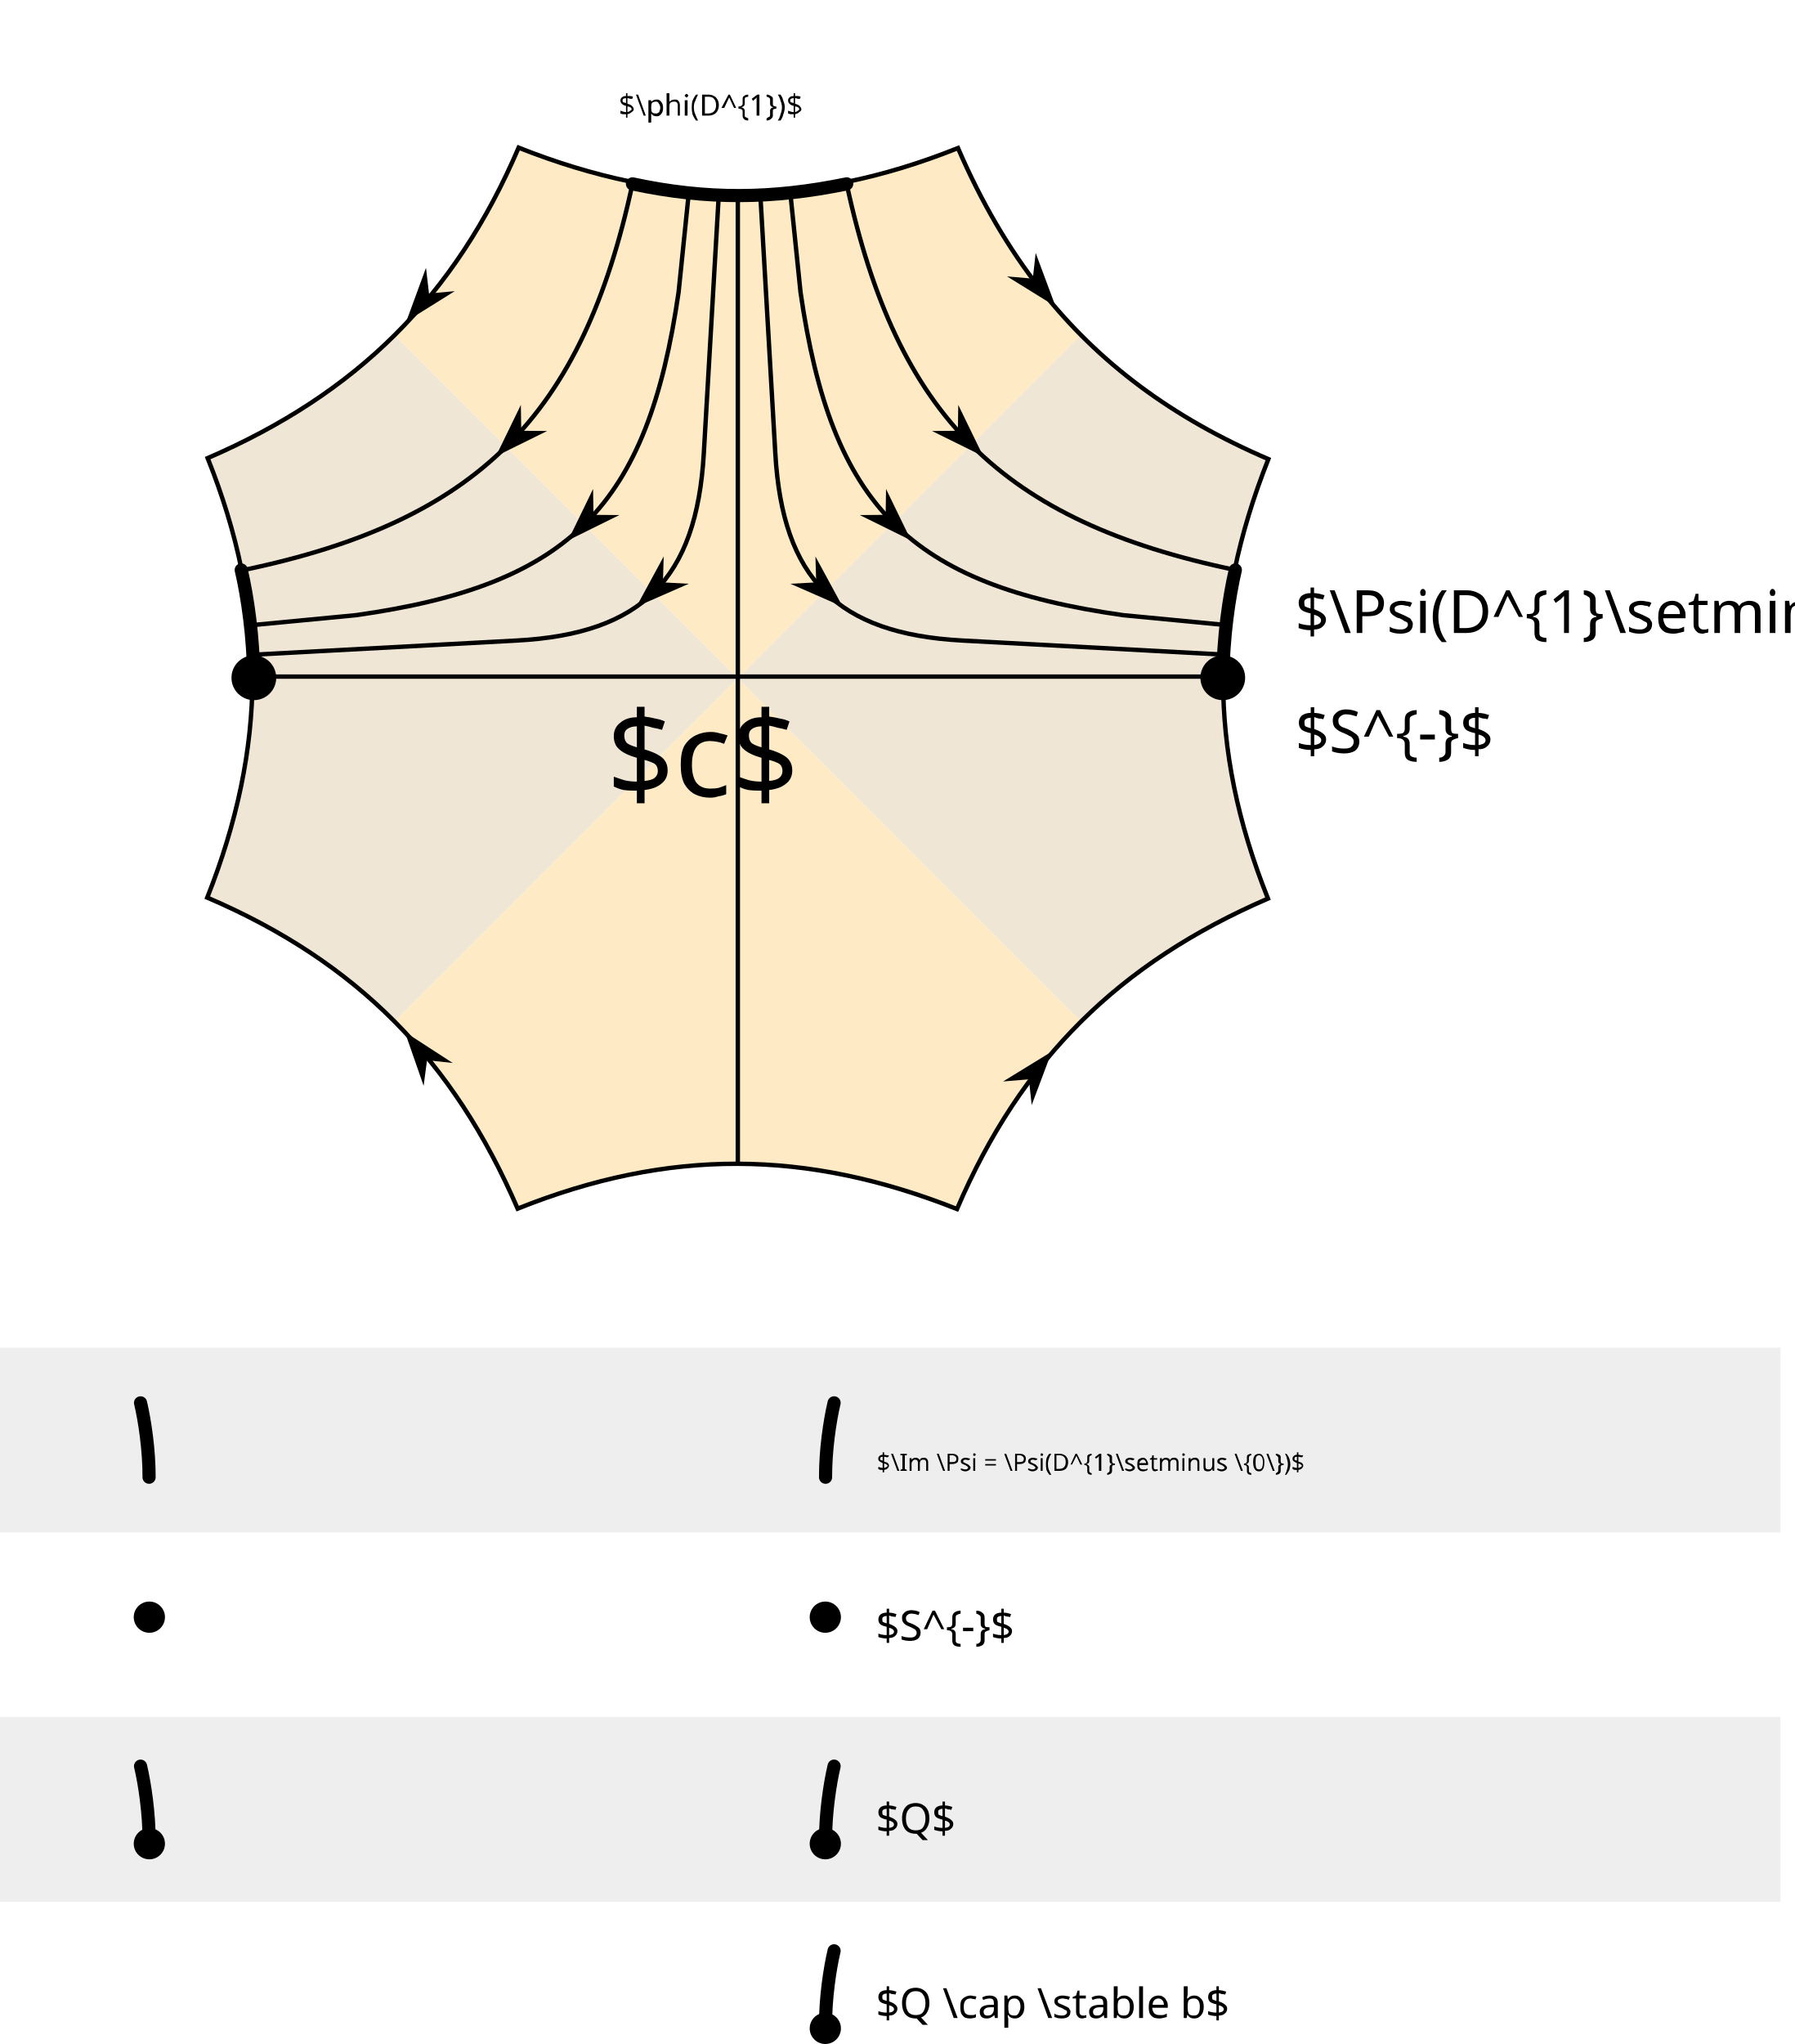
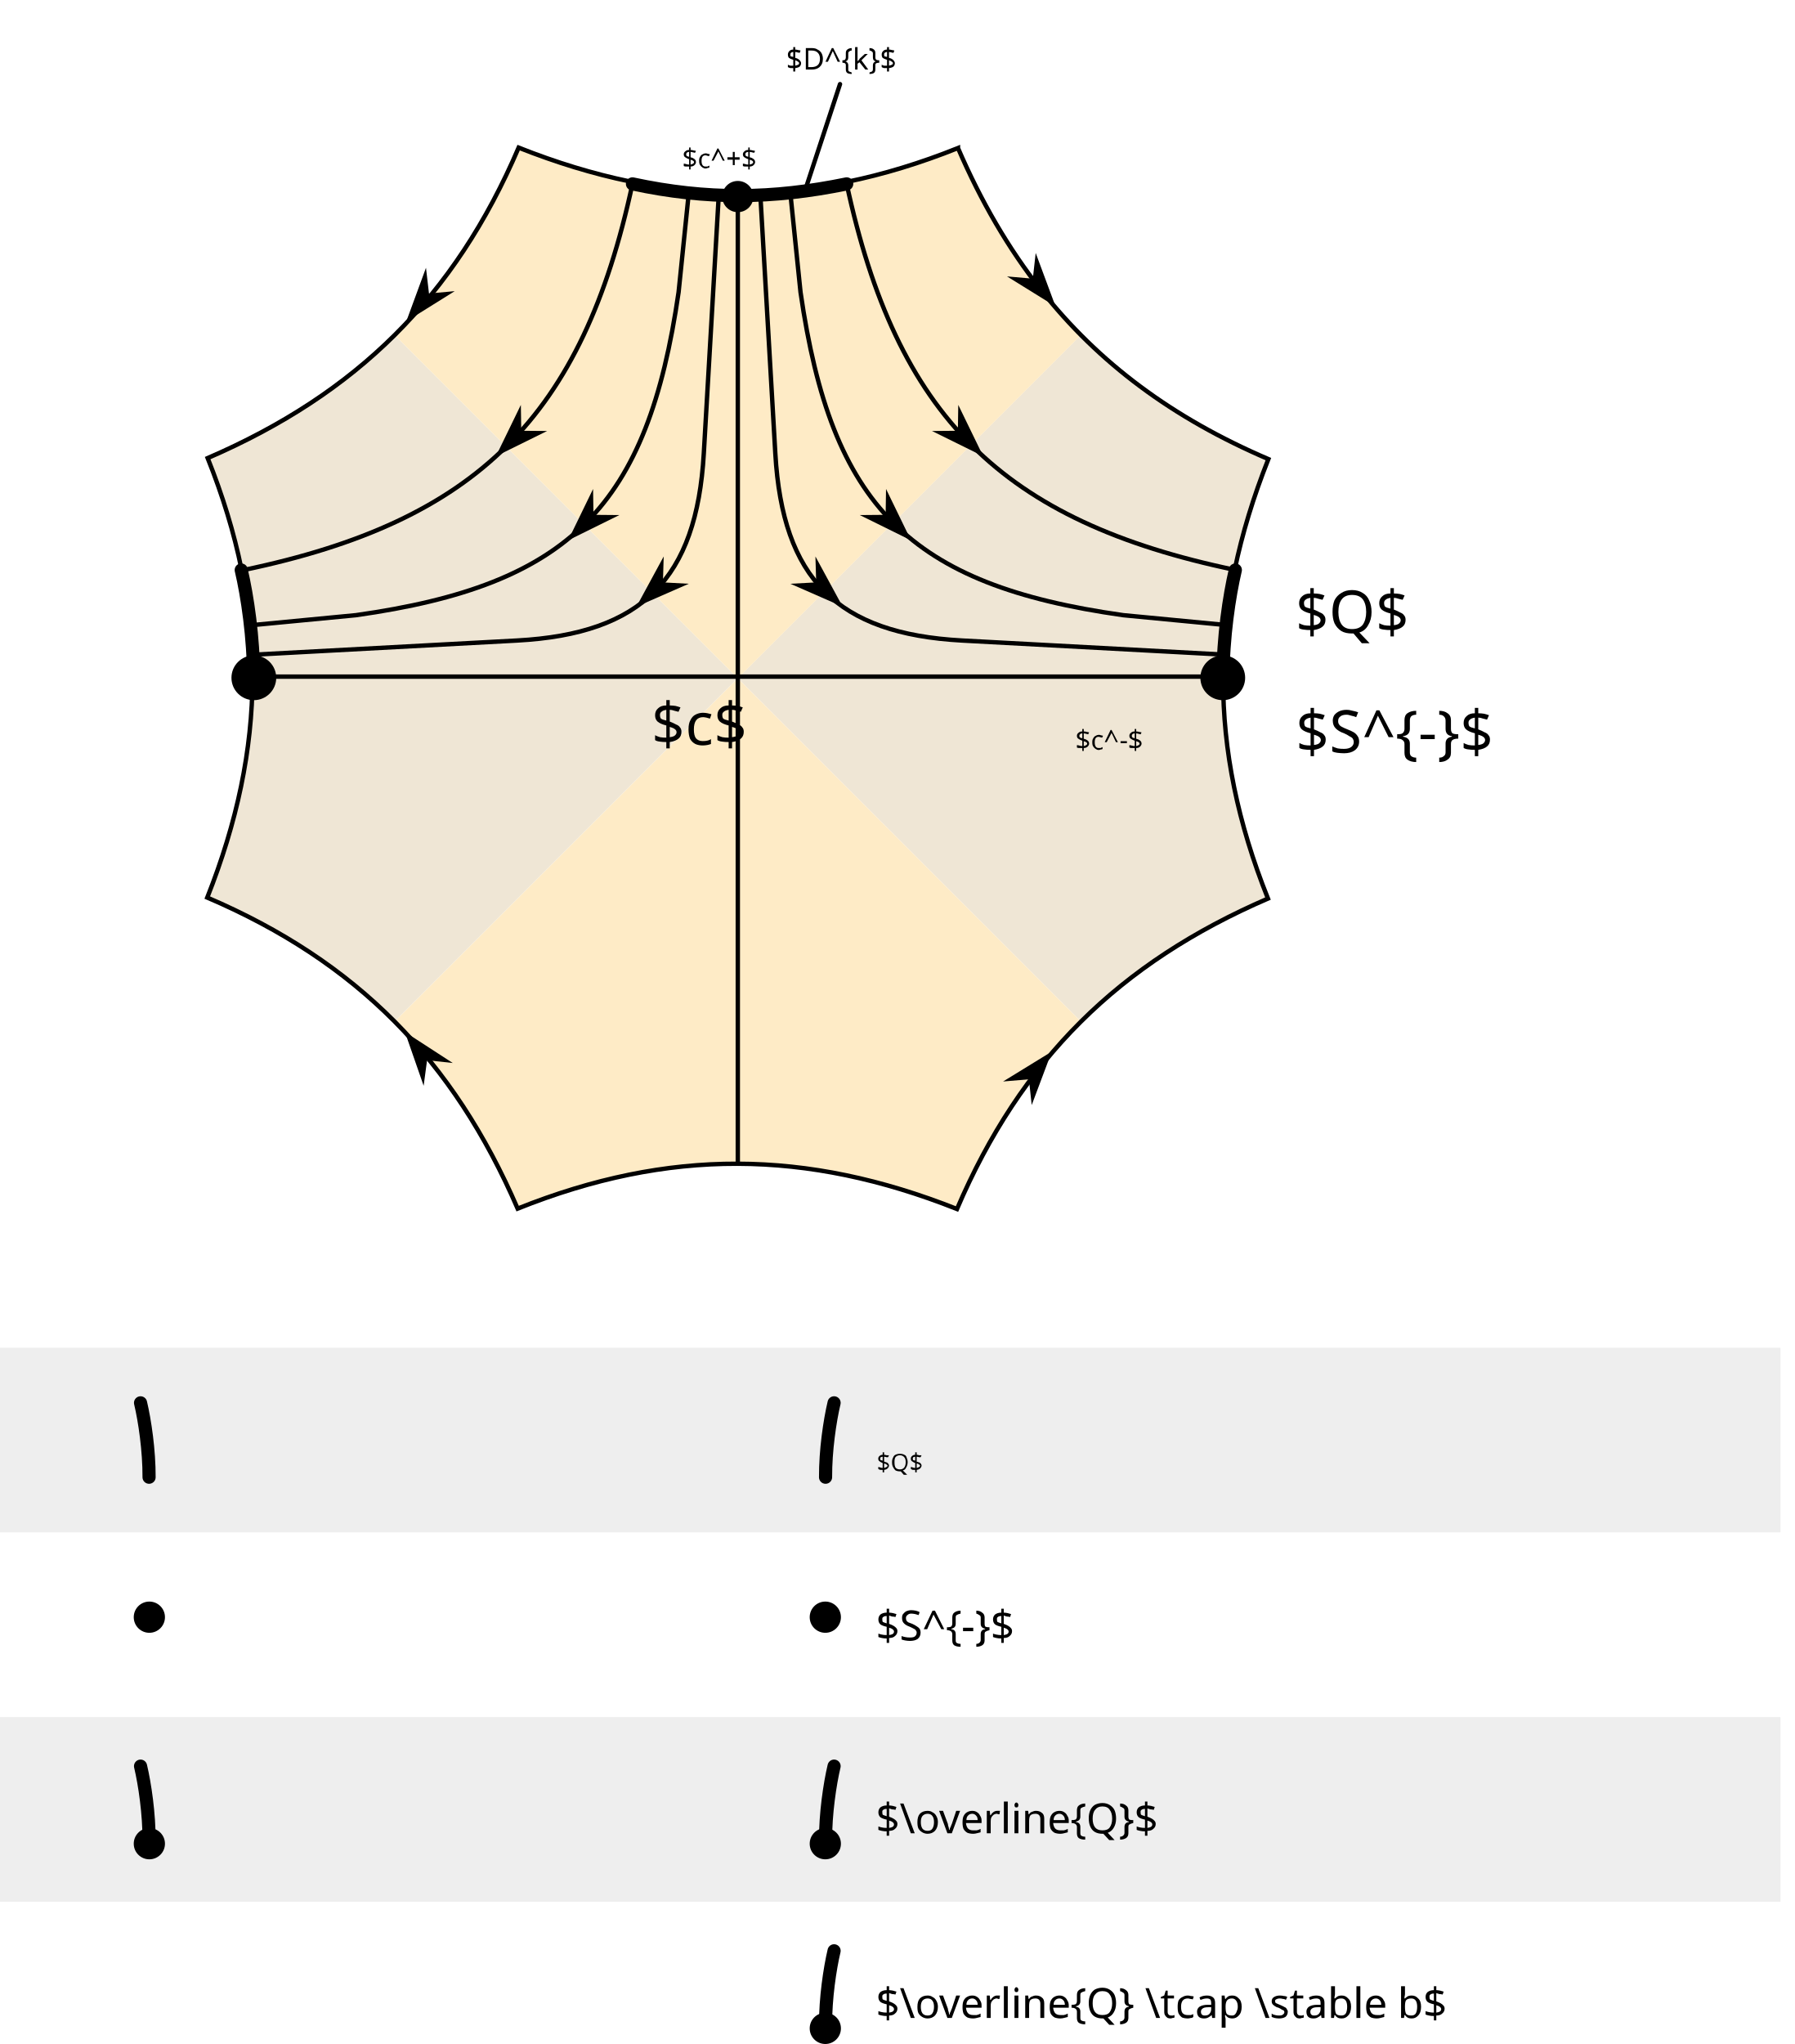
<svg xmlns="http://www.w3.org/2000/svg" width="57.473mm" height="65.456mm" viewBox="0 0 57.473 65.456" version="1.1" id="svg8">
  <defs id="defs2">
    <clipPath clipPathUnits="userSpaceOnUse" id="clipPath1078">
      <path d="m 169.695,243.875 c 2.162,5.001 5.409,8.301 10.435,10.455 -2.008,5.065 -2.045,9.694 -0.014,14.771 -5.001,2.162 -8.301,5.408 -10.455,10.435 -5.065,-2.008 -9.694,-2.045 -14.771,-0.014 -2.162,-5.001 -5.409,-8.301 -10.435,-10.455 2.008,-5.065 2.045,-9.694 0.014,-14.771 5.001,-2.162 8.301,-5.408 10.455,-10.435 5.065,2.008 9.694,2.045 14.771,0.014 z" style="color:#000000;overflow:visible;opacity:1;vector-effect:none;fill:#feebc6;fill-opacity:1;stroke:none;stroke-width:0.14;stroke-linecap:round;stroke-linejoin:miter;stroke-miterlimit:4;stroke-dasharray:none;stroke-dashoffset:0;stroke-opacity:1;marker-start:none;marker-end:none" id="path1080" />
    </clipPath>
  </defs>
  <g id="layer1" transform="translate(1.768946,-214.9442)">
-     <g id="g1420" style="fill:#000000;fill-opacity:0.068;stroke-width:0.964" transform="matrix(1.076505,0,0,1,0.1353333,0)">
-       <rect y="258.102" x="-1.769" height="5.914" width="52.978" id="rect1406" style="color:#000000;overflow:visible;opacity:1;vector-effect:none;fill:#000000;fill-opacity:0.068;stroke:none;stroke-width:0.406;stroke-linecap:round;stroke-linejoin:round;stroke-miterlimit:4;stroke-dasharray:none;stroke-dashoffset:0;stroke-opacity:1;marker-start:none;marker-end:none" />
-       <rect y="269.93" x="-1.769" height="5.914" width="52.978" id="rect1410" style="color:#000000;overflow:visible;opacity:1;vector-effect:none;fill:#000000;fill-opacity:0.068;stroke:none;stroke-width:0.406;stroke-linecap:round;stroke-linejoin:round;stroke-miterlimit:4;stroke-dasharray:none;stroke-dashoffset:0;stroke-opacity:1;marker-start:none;marker-end:none" />
+     <rect style="color:#000000;overflow:visible;opacity:1;vector-effect:none;fill:#000000;fill-opacity:0.068;stroke:none;stroke-width:0.421;stroke-linecap:round;stroke-linejoin:round;stroke-miterlimit:4;stroke-dasharray:none;stroke-dashoffset:0;stroke-opacity:1;marker-start:none;marker-end:none" id="rect1406" width="57.031" height="5.914" x="-1.769" y="258.102" />
+     <rect style="color:#000000;overflow:visible;opacity:1;vector-effect:none;fill:#000000;fill-opacity:0.068;stroke:none;stroke-width:0.421;stroke-linecap:round;stroke-linejoin:round;stroke-miterlimit:4;stroke-dasharray:none;stroke-dashoffset:0;stroke-opacity:1;marker-start:none;marker-end:none" id="rect1410" width="57.031" height="5.914" x="-1.769" y="269.93" />
+     <g transform="matrix(0.9527528,0,0,0.9527528,-132.7602,-12.66671)" clip-path="url(#clipPath1078)" id="g2374" style="display:inline;stroke-width:1.05">
+       <path style="color:#000000;overflow:visible;opacity:1;vector-effect:none;fill:#efe6d5;fill-opacity:1;stroke:none;stroke-width:0.147;stroke-linecap:round;stroke-linejoin:miter;stroke-miterlimit:4;stroke-dasharray:none;stroke-dashoffset:0;stroke-opacity:1;marker-start:none;marker-end:none" d="M 134.402,289.584 162.29,261.696 134.402,233.808 Z" id="path2364" />
+       <path id="path2366" d="m 190.178,233.808 -27.888,27.888 27.888,27.888 z" style="color:#000000;overflow:visible;opacity:1;vector-effect:none;fill:#efe6d5;fill-opacity:1;stroke:none;stroke-width:0.147;stroke-linecap:round;stroke-linejoin:miter;stroke-miterlimit:4;stroke-dasharray:none;stroke-dashoffset:0;stroke-opacity:1;marker-start:none;marker-end:none" />
+       <g id="g2372" style="fill:#feebc6;fill-opacity:1;stroke-width:1.05" transform="translate(42.5151,20.78436)">
+         <path style="color:#000000;overflow:visible;opacity:1;vector-effect:none;fill:#feebc6;fill-opacity:1;stroke:none;stroke-width:0.147;stroke-linecap:round;stroke-linejoin:miter;stroke-miterlimit:4;stroke-dasharray:none;stroke-dashoffset:0;stroke-opacity:1;marker-start:none;marker-end:none" d="M 147.665,268.802 119.777,240.914 91.889,268.802 Z" id="path2368" />
+         <path id="path2370" d="m 91.889,213.026 27.888,27.888 27.888,-27.888 z" style="color:#000000;overflow:visible;opacity:1;vector-effect:none;fill:#feebc6;fill-opacity:1;stroke:none;stroke-width:0.147;stroke-linecap:round;stroke-linejoin:miter;stroke-miterlimit:4;stroke-dasharray:none;stroke-dashoffset:0;stroke-opacity:1;marker-start:none;marker-end:none" />
+       </g>
    </g>
-     <g id="g1462" transform="matrix(1.433405,0,0,1.433405,2.04043,-114.0884)" style="stroke-width:0.698">
-       <g style="display:inline;stroke-width:1.05" id="g2374" clip-path="url(#clipPath1078)" transform="matrix(0.6646781,0,0,0.6646781,-94.04223,70.75576)">
-         <path id="path2364" d="M 134.402,289.584 162.29,261.696 134.402,233.808 Z" style="color:#000000;overflow:visible;opacity:1;vector-effect:none;fill:#efe6d5;fill-opacity:1;stroke:none;stroke-width:0.147;stroke-linecap:round;stroke-linejoin:miter;stroke-miterlimit:4;stroke-dasharray:none;stroke-dashoffset:0;stroke-opacity:1;marker-start:none;marker-end:none" />
-         <path style="color:#000000;overflow:visible;opacity:1;vector-effect:none;fill:#efe6d5;fill-opacity:1;stroke:none;stroke-width:0.147;stroke-linecap:round;stroke-linejoin:miter;stroke-miterlimit:4;stroke-dasharray:none;stroke-dashoffset:0;stroke-opacity:1;marker-start:none;marker-end:none" d="m 190.178,233.808 -27.888,27.888 27.888,27.888 z" id="path2366" />
-         <g transform="translate(42.5151,20.78436)" style="fill:#feebc6;fill-opacity:1;stroke-width:1.05" id="g2372">
-           <path id="path2368" d="M 147.665,268.802 119.777,240.914 91.889,268.802 Z" style="color:#000000;overflow:visible;opacity:1;vector-effect:none;fill:#feebc6;fill-opacity:1;stroke:none;stroke-width:0.147;stroke-linecap:round;stroke-linejoin:miter;stroke-miterlimit:4;stroke-dasharray:none;stroke-dashoffset:0;stroke-opacity:1;marker-start:none;marker-end:none" />
-           <path style="color:#000000;overflow:visible;opacity:1;vector-effect:none;fill:#feebc6;fill-opacity:1;stroke:none;stroke-width:0.147;stroke-linecap:round;stroke-linejoin:miter;stroke-miterlimit:4;stroke-dasharray:none;stroke-dashoffset:0;stroke-opacity:1;marker-start:none;marker-end:none" d="m 91.889,213.026 27.888,27.888 27.888,-27.888 z" id="path2370" />
-         </g>
-       </g>
-       <path style="color:#000000;display:inline;overflow:visible;opacity:1;vector-effect:none;fill:none;fill-opacity:1;stroke:#000000;stroke-width:0.098;stroke-linecap:round;stroke-linejoin:miter;stroke-miterlimit:4;stroke-dasharray:none;stroke-dashoffset:0;stroke-opacity:1;marker-start:none;marker-end:none" d="M 13.83,255.545 V 233.857" id="path2376" />
-       <path id="path2378" d="M 2.985,244.662 H 24.675" style="color:#000000;display:inline;overflow:visible;opacity:1;vector-effect:none;fill:none;fill-opacity:1;stroke:#000000;stroke-width:0.098;stroke-linecap:round;stroke-linejoin:miter;stroke-miterlimit:4;stroke-dasharray:none;stroke-dashoffset:0;stroke-opacity:1;marker-start:none;marker-end:none" />
-       <path style="color:#000000;display:inline;overflow:visible;opacity:1;vector-effect:none;fill:#000000;fill-opacity:1;stroke:none;stroke-width:0.098;stroke-linecap:round;stroke-linejoin:miter;stroke-miterlimit:4;stroke-dasharray:none;stroke-dashoffset:0;stroke-opacity:1;marker-start:none;marker-end:none" d="m 20.486,235.197 0.445,1.196 -1.085,-0.672 0.576,0.05 z" id="path2380" />
-       <path id="path2382" d="m 19.758,253.707 1.088,-0.668 -0.449,1.195 -0.062,-0.575 z" style="color:#000000;display:inline;overflow:visible;opacity:1;vector-effect:none;fill:#000000;fill-opacity:1;stroke:none;stroke-width:0.098;stroke-linecap:round;stroke-linejoin:miter;stroke-miterlimit:4;stroke-dasharray:none;stroke-dashoffset:0;stroke-opacity:1;marker-start:none;marker-end:none" />
-       <path style="color:#000000;display:inline;overflow:visible;opacity:1;vector-effect:none;fill:#000000;fill-opacity:1;stroke:none;stroke-width:0.098;stroke-linecap:round;stroke-linejoin:miter;stroke-miterlimit:4;stroke-dasharray:none;stroke-dashoffset:0;stroke-opacity:1;marker-start:none;marker-end:none" d="m 6.809,253.804 -0.419,-1.203 1.069,0.693 -0.574,-0.062 z" id="path2384" />
-       <path d="m 18.75,232.854 c 0.517,1.197 1.128,2.247 1.854,3.167 1.29,1.637 2.944,2.865 5.082,3.782 -1.335,3.366 -1.359,6.443 -0.009,9.818 -3.324,1.437 -5.518,3.595 -6.949,6.936 -3.367,-1.334 -6.443,-1.359 -9.818,-0.009 -1.437,-3.324 -3.595,-5.517 -6.936,-6.949 1.334,-3.366 1.359,-6.443 0.009,-9.818 3.324,-1.437 5.518,-3.595 6.949,-6.936 3.367,1.334 6.443,1.359 9.818,0.009 z" style="color:#000000;overflow:visible;opacity:1;vector-effect:none;fill:none;fill-opacity:1;stroke:#000000;stroke-width:0.098;stroke-linecap:round;stroke-linejoin:miter;stroke-miterlimit:4;stroke-dasharray:none;stroke-dashoffset:0;stroke-opacity:1;marker-start:none;marker-end:none" id="path2388" />
-       <path id="path2386" d="m 7.504,236.051 -1.082,0.676 0.44,-1.198 0.067,0.574 z" style="color:#000000;display:inline;overflow:visible;opacity:1;vector-effect:none;fill:#000000;fill-opacity:1;stroke:none;stroke-width:0.098;stroke-linecap:round;stroke-linejoin:miter;stroke-miterlimit:4;stroke-dasharray:none;stroke-dashoffset:0;stroke-opacity:1;marker-start:none;marker-end:none" />
-       <path style="color:#000000;overflow:visible;opacity:1;vector-effect:none;fill:none;fill-opacity:1;stroke:#000000;stroke-width:0.294;stroke-linecap:round;stroke-linejoin:miter;stroke-miterlimit:4;stroke-dasharray:none;stroke-dashoffset:0;stroke-opacity:1;marker-start:none;marker-end:none" d="m 11.476,233.654 c 1.661,0.356 3.125,0.341 4.787,0" id="path864" />
-       <text id="text2392" xml:space="preserve" style="font-size:2.646px;font-family:'Iosevka Term';-inkscape-font-specification:'Iosevka Term, Normal';fill:#000000;fill-opacity:1;stroke:none;stroke-width:0.185" y="247.337" x="10.902">
-         <tspan id="tspan2390" x="10.902" y="247.337" style="stroke-width:0.185">$c$</tspan>
-       </text>
-       <g transform="translate(-1.602663)" id="g983" style="stroke-width:0.698">
-         <path style="color:#000000;overflow:visible;opacity:1;vector-effect:none;fill:none;fill-opacity:1;stroke:#000000;stroke-width:0.098;stroke-linecap:round;stroke-linejoin:miter;stroke-miterlimit:4;stroke-dasharray:none;stroke-dashoffset:0;stroke-opacity:1;marker-start:none;marker-end:none" d="m 17.865,233.654 c 1.118,5.191 3.462,7.536 8.685,8.626" id="path1121" />
-         <path id="path931" d="m 26.364,243.512 -2.318,-0.222 c -4.792,-0.675 -6.519,-2.428 -7.212,-7.216 l -0.234,-2.277" style="color:#000000;overflow:visible;opacity:1;vector-effect:none;fill:none;fill-opacity:1;stroke:#000000;stroke-width:0.098;stroke-linecap:round;stroke-linejoin:miter;stroke-miterlimit:4;stroke-dasharray:none;stroke-dashoffset:0;stroke-opacity:1;marker-start:none;marker-end:none" />
-         <path style="color:#000000;overflow:visible;opacity:1;vector-effect:none;fill:none;fill-opacity:1;stroke:#000000;stroke-width:0.098;stroke-linecap:round;stroke-linejoin:miter;stroke-miterlimit:4;stroke-dasharray:none;stroke-dashoffset:0;stroke-opacity:1;marker-start:none;marker-end:none" d="m 15.939,233.952 0.332,5.729 c 0.162,2.794 1.377,4.024 4.173,4.175 l 5.855,0.315" id="path937" />
-         <path id="path956" d="m 20.359,238.592 0.558,1.148 -1.145,-0.565 0.578,-0.005 z" style="color:#000000;display:inline;overflow:visible;opacity:1;vector-effect:none;fill:#000000;fill-opacity:1;stroke:none;stroke-width:0.098;stroke-linecap:round;stroke-linejoin:miter;stroke-miterlimit:4;stroke-dasharray:none;stroke-dashoffset:0;stroke-opacity:1;marker-start:none;marker-end:none" />
-         <path style="color:#000000;display:inline;overflow:visible;opacity:1;vector-effect:none;fill:#000000;fill-opacity:1;stroke:none;stroke-width:0.098;stroke-linecap:round;stroke-linejoin:miter;stroke-miterlimit:4;stroke-dasharray:none;stroke-dashoffset:0;stroke-opacity:1;marker-start:none;marker-end:none" d="m 18.745,240.47 0.558,1.148 -1.145,-0.565 0.578,-0.005 z" id="path973" />
-         <path id="path975" d="m 17.167,241.978 0.609,1.122 -1.169,-0.512 0.577,-0.031 z" style="color:#000000;display:inline;overflow:visible;opacity:1;vector-effect:none;fill:#000000;fill-opacity:1;stroke:none;stroke-width:0.098;stroke-linecap:round;stroke-linejoin:miter;stroke-miterlimit:4;stroke-dasharray:none;stroke-dashoffset:0;stroke-opacity:1;marker-start:none;marker-end:none" />
-       </g>
-       <g transform="matrix(-1,0,0,1,29.34063,2.2856898e-7)" id="g997" style="stroke-width:0.698">
-         <path id="path985" d="m 17.865,233.654 c 1.118,5.191 3.462,7.536 8.685,8.626" style="color:#000000;overflow:visible;opacity:1;vector-effect:none;fill:none;fill-opacity:1;stroke:#000000;stroke-width:0.098;stroke-linecap:round;stroke-linejoin:miter;stroke-miterlimit:4;stroke-dasharray:none;stroke-dashoffset:0;stroke-opacity:1;marker-start:none;marker-end:none" />
-         <path style="color:#000000;overflow:visible;opacity:1;vector-effect:none;fill:none;fill-opacity:1;stroke:#000000;stroke-width:0.098;stroke-linecap:round;stroke-linejoin:miter;stroke-miterlimit:4;stroke-dasharray:none;stroke-dashoffset:0;stroke-opacity:1;marker-start:none;marker-end:none" d="m 26.364,243.512 -2.318,-0.222 c -4.792,-0.675 -6.519,-2.428 -7.212,-7.216 l -0.234,-2.277" id="path987" />
-         <path id="path989" d="m 15.939,233.952 0.332,5.729 c 0.162,2.794 1.377,4.024 4.173,4.175 l 5.855,0.315" style="color:#000000;overflow:visible;opacity:1;vector-effect:none;fill:none;fill-opacity:1;stroke:#000000;stroke-width:0.098;stroke-linecap:round;stroke-linejoin:miter;stroke-miterlimit:4;stroke-dasharray:none;stroke-dashoffset:0;stroke-opacity:1;marker-start:none;marker-end:none" />
-         <path style="color:#000000;display:inline;overflow:visible;opacity:1;vector-effect:none;fill:#000000;fill-opacity:1;stroke:none;stroke-width:0.098;stroke-linecap:round;stroke-linejoin:miter;stroke-miterlimit:4;stroke-dasharray:none;stroke-dashoffset:0;stroke-opacity:1;marker-start:none;marker-end:none" d="m 20.359,238.592 0.558,1.148 -1.145,-0.565 0.578,-0.005 z" id="path991" />
-         <path id="path993" d="m 18.745,240.47 0.558,1.148 -1.145,-0.565 0.578,-0.005 z" style="color:#000000;display:inline;overflow:visible;opacity:1;vector-effect:none;fill:#000000;fill-opacity:1;stroke:none;stroke-width:0.098;stroke-linecap:round;stroke-linejoin:miter;stroke-miterlimit:4;stroke-dasharray:none;stroke-dashoffset:0;stroke-opacity:1;marker-start:none;marker-end:none" />
-         <path style="color:#000000;display:inline;overflow:visible;opacity:1;vector-effect:none;fill:#000000;fill-opacity:1;stroke:none;stroke-width:0.098;stroke-linecap:round;stroke-linejoin:miter;stroke-miterlimit:4;stroke-dasharray:none;stroke-dashoffset:0;stroke-opacity:1;marker-start:none;marker-end:none" d="m 17.167,241.978 0.609,1.122 -1.169,-0.512 0.577,-0.031 z" id="path995" />
-       </g>
-       <path id="path999" d="m 24.675,244.662 c -0.004,-0.854 0.136,-1.803 0.273,-2.382" style="color:#000000;overflow:visible;opacity:1;vector-effect:none;fill:none;fill-opacity:1;stroke:#000000;stroke-width:0.294;stroke-linecap:round;stroke-linejoin:round;stroke-miterlimit:4;stroke-dasharray:none;stroke-dashoffset:0;stroke-opacity:1;marker-start:none;marker-end:none" />
-       <path style="color:#000000;overflow:visible;opacity:1;vector-effect:none;fill:none;fill-opacity:1;stroke:#000000;stroke-width:0.294;stroke-linecap:round;stroke-linejoin:round;stroke-miterlimit:4;stroke-dasharray:none;stroke-dashoffset:0;stroke-opacity:1;marker-start:none;marker-end:none" d="m 3.006,244.662 c 0.004,-0.854 -0.136,-1.803 -0.273,-2.382" id="path1089" />
-       <circle r="0.5" cy="244.688" cx="24.667" style="fill:#000000;stroke:none;stroke-width:0.698" id="path1176" />
-       <circle id="circle1178" style="fill:#000000;stroke:none;stroke-width:0.698" cx="3.015" cy="244.688" r="0.5" />
-       <text y="243.687" x="26.287" style="font-size:1.323px;font-family:'Iosevka Term';-inkscape-font-specification:'Iosevka Term, Normal';fill:#000000;fill-opacity:1;stroke:none;stroke-width:0.185" xml:space="preserve" id="text1224">
-         <tspan style="stroke-width:0.185" y="243.687" x="26.287" id="tspan1222">$\Psi(D^{1}\setminus \{0\})$</tspan>
-       </text>
-       <text y="246.365" x="26.29" style="font-size:1.323px;font-family:'Iosevka Term';-inkscape-font-specification:'Iosevka Term, Normal';fill:#000000;fill-opacity:1;stroke:none;stroke-width:0.185" xml:space="preserve" id="text1242">
-         <tspan style="stroke-width:0.185" y="246.365" x="26.29" id="tspan1240">$S^{-}$</tspan>
-       </text>
-       <text id="text895" xml:space="preserve" style="font-size:0.661px;font-family:'Iosevka Term';-inkscape-font-specification:'Iosevka Term, Normal';text-align:center;text-anchor:middle;fill:#000000;fill-opacity:1;stroke:none;stroke-width:0.185" x="13.824" y="232.128">
-         <tspan id="tspan893" x="13.824" y="232.128" style="text-align:center;text-anchor:middle;stroke-width:0.185">$\phi(D^{1})$</tspan>
-       </text>
+     <path id="path2376" d="M 21.864,252.212 V 221.123" style="color:#000000;display:inline;overflow:visible;opacity:1;vector-effect:none;fill:none;fill-opacity:1;stroke:#000000;stroke-width:0.14;stroke-linecap:round;stroke-linejoin:miter;stroke-miterlimit:4;stroke-dasharray:none;stroke-dashoffset:0;stroke-opacity:1;marker-start:none;marker-end:none" />
+     <path style="color:#000000;display:inline;overflow:visible;opacity:1;vector-effect:none;fill:none;fill-opacity:1;stroke:#000000;stroke-width:0.14;stroke-linecap:round;stroke-linejoin:miter;stroke-miterlimit:4;stroke-dasharray:none;stroke-dashoffset:0;stroke-opacity:1;marker-start:none;marker-end:none" d="M 6.32,236.612 H 37.41" id="path2378" />
+     <path id="path2380" d="m 31.406,223.045 0.637,1.715 -1.555,-0.964 0.826,0.072 z" style="color:#000000;display:inline;overflow:visible;opacity:1;vector-effect:none;fill:#000000;fill-opacity:1;stroke:none;stroke-width:0.14;stroke-linecap:round;stroke-linejoin:miter;stroke-miterlimit:4;stroke-dasharray:none;stroke-dashoffset:0;stroke-opacity:1;marker-start:none;marker-end:none" />
+     <path style="color:#000000;display:inline;overflow:visible;opacity:1;vector-effect:none;fill:#000000;fill-opacity:1;stroke:none;stroke-width:0.14;stroke-linecap:round;stroke-linejoin:miter;stroke-miterlimit:4;stroke-dasharray:none;stroke-dashoffset:0;stroke-opacity:1;marker-start:none;marker-end:none" d="m 30.362,249.577 1.56,-0.958 -0.644,1.713 -0.089,-0.824 z" id="path2382" />
+     <path id="path2384" d="m 11.801,249.715 -0.6,-1.724 1.532,0.994 -0.822,-0.089 z" style="color:#000000;display:inline;overflow:visible;opacity:1;vector-effect:none;fill:#000000;fill-opacity:1;stroke:none;stroke-width:0.14;stroke-linecap:round;stroke-linejoin:miter;stroke-miterlimit:4;stroke-dasharray:none;stroke-dashoffset:0;stroke-opacity:1;marker-start:none;marker-end:none" />
+     <path id="path2388" style="color:#000000;overflow:visible;opacity:1;vector-effect:none;fill:none;fill-opacity:1;stroke:#000000;stroke-width:0.14;stroke-linecap:round;stroke-linejoin:miter;stroke-miterlimit:4;stroke-dasharray:none;stroke-dashoffset:0;stroke-opacity:1;marker-start:none;marker-end:none" d="m 28.917,219.686 c 0.741,1.715 1.617,3.22 2.657,4.54 1.849,2.347 4.22,4.107 7.285,5.42 -1.913,4.826 -1.949,9.236 -0.013,14.073 -4.765,2.06 -7.909,5.153 -9.961,9.942 -4.826,-1.913 -9.236,-1.949 -14.073,-0.013 -2.06,-4.765 -5.153,-7.909 -9.942,-9.961 1.913,-4.826 1.949,-9.236 0.013,-14.073 4.765,-2.06 7.909,-5.153 9.961,-9.942 4.826,1.913 9.236,1.949 14.073,0.013 z" />
+     <path style="color:#000000;display:inline;overflow:visible;opacity:1;vector-effect:none;fill:#000000;fill-opacity:1;stroke:none;stroke-width:0.14;stroke-linecap:round;stroke-linejoin:miter;stroke-miterlimit:4;stroke-dasharray:none;stroke-dashoffset:0;stroke-opacity:1;marker-start:none;marker-end:none" d="m 12.796,224.268 -1.551,0.969 0.631,-1.717 0.096,0.823 z" id="path2386" />
+     <path id="path864" d="m 18.49,220.833 c 2.381,0.51 4.479,0.489 6.862,0" style="color:#000000;overflow:visible;opacity:1;vector-effect:none;fill:none;fill-opacity:1;stroke:#000000;stroke-width:0.421;stroke-linecap:round;stroke-linejoin:miter;stroke-miterlimit:4;stroke-dasharray:none;stroke-dashoffset:0;stroke-opacity:1;marker-start:none;marker-end:none" />
+     <text x="19.089" y="238.801" style="font-size:1.896px;font-family:'Iosevka Term';-inkscape-font-specification:'Iosevka Term, Normal';fill:#000000;fill-opacity:1;stroke:none;stroke-width:0.265" xml:space="preserve" id="text2392">
+       <tspan style="stroke-width:0.265" y="238.801" x="19.089" id="tspan2390">$c$</tspan>
+     </text>
+     <g style="stroke-width:0.698" id="g983" transform="matrix(1.433405,0,0,1.433405,-0.2568338,-114.0884)">
+       <path id="path1121" d="m 17.865,233.654 c 1.118,5.191 3.462,7.536 8.685,8.626" style="color:#000000;overflow:visible;opacity:1;vector-effect:none;fill:none;fill-opacity:1;stroke:#000000;stroke-width:0.098;stroke-linecap:round;stroke-linejoin:miter;stroke-miterlimit:4;stroke-dasharray:none;stroke-dashoffset:0;stroke-opacity:1;marker-start:none;marker-end:none" />
+       <path style="color:#000000;overflow:visible;opacity:1;vector-effect:none;fill:none;fill-opacity:1;stroke:#000000;stroke-width:0.098;stroke-linecap:round;stroke-linejoin:miter;stroke-miterlimit:4;stroke-dasharray:none;stroke-dashoffset:0;stroke-opacity:1;marker-start:none;marker-end:none" d="m 26.364,243.512 -2.318,-0.222 c -4.792,-0.675 -6.519,-2.428 -7.212,-7.216 l -0.234,-2.277" id="path931" />
+       <path id="path937" d="m 15.939,233.952 0.332,5.729 c 0.162,2.794 1.377,4.024 4.173,4.175 l 5.855,0.315" style="color:#000000;overflow:visible;opacity:1;vector-effect:none;fill:none;fill-opacity:1;stroke:#000000;stroke-width:0.098;stroke-linecap:round;stroke-linejoin:miter;stroke-miterlimit:4;stroke-dasharray:none;stroke-dashoffset:0;stroke-opacity:1;marker-start:none;marker-end:none" />
+       <path style="color:#000000;display:inline;overflow:visible;opacity:1;vector-effect:none;fill:#000000;fill-opacity:1;stroke:none;stroke-width:0.098;stroke-linecap:round;stroke-linejoin:miter;stroke-miterlimit:4;stroke-dasharray:none;stroke-dashoffset:0;stroke-opacity:1;marker-start:none;marker-end:none" d="m 20.359,238.592 0.558,1.148 -1.145,-0.565 0.578,-0.005 z" id="path956" />
+       <path id="path973" d="m 18.745,240.47 0.558,1.148 -1.145,-0.565 0.578,-0.005 z" style="color:#000000;display:inline;overflow:visible;opacity:1;vector-effect:none;fill:#000000;fill-opacity:1;stroke:none;stroke-width:0.098;stroke-linecap:round;stroke-linejoin:miter;stroke-miterlimit:4;stroke-dasharray:none;stroke-dashoffset:0;stroke-opacity:1;marker-start:none;marker-end:none" />
+       <path style="color:#000000;display:inline;overflow:visible;opacity:1;vector-effect:none;fill:#000000;fill-opacity:1;stroke:none;stroke-width:0.098;stroke-linecap:round;stroke-linejoin:miter;stroke-miterlimit:4;stroke-dasharray:none;stroke-dashoffset:0;stroke-opacity:1;marker-start:none;marker-end:none" d="m 17.167,241.978 0.609,1.122 -1.169,-0.512 0.577,-0.031 z" id="path975" />
    </g>
-     <g id="g1384" transform="translate(0,0.3591051)">
-       <path style="color:#000000;overflow:visible;opacity:1;vector-effect:none;fill:none;fill-opacity:1;stroke:#000000;stroke-width:0.421;stroke-linecap:round;stroke-linejoin:round;stroke-miterlimit:4;stroke-dasharray:none;stroke-dashoffset:0;stroke-opacity:1;marker-start:none;marker-end:none" d="m 24.675,261.891 c -0.004,-0.854 0.136,-1.803 0.273,-2.382" id="path1282" />
-       <path id="path1284" d="m 3.006,261.891 c 0.004,-0.854 -0.136,-1.803 -0.273,-2.382" style="color:#000000;overflow:visible;opacity:1;vector-effect:none;fill:none;fill-opacity:1;stroke:#000000;stroke-width:0.421;stroke-linecap:round;stroke-linejoin:round;stroke-miterlimit:4;stroke-dasharray:none;stroke-dashoffset:0;stroke-opacity:1;marker-start:none;marker-end:none" />
-       <text id="text1292" xml:space="preserve" style="font-size:0.77px;font-family:'Iosevka Term';-inkscape-font-specification:'Iosevka Term, Normal';fill:#000000;fill-opacity:1;stroke:none;stroke-width:0.265" x="26.317" y="261.685">
-         <tspan id="tspan1290" x="26.317" y="261.685" style="stroke-width:0.265">$\Im \Psi = \Psi(D^{1}\setminus \{0\})$</tspan>
-       </text>
+     <g style="stroke-width:0.698" id="g997" transform="matrix(-1.433405,0,0,1.433405,44.09744,-114.0884)">
+       <path style="color:#000000;overflow:visible;opacity:1;vector-effect:none;fill:none;fill-opacity:1;stroke:#000000;stroke-width:0.098;stroke-linecap:round;stroke-linejoin:miter;stroke-miterlimit:4;stroke-dasharray:none;stroke-dashoffset:0;stroke-opacity:1;marker-start:none;marker-end:none" d="m 17.865,233.654 c 1.118,5.191 3.462,7.536 8.685,8.626" id="path985" />
+       <path id="path987" d="m 26.364,243.512 -2.318,-0.222 c -4.792,-0.675 -6.519,-2.428 -7.212,-7.216 l -0.234,-2.277" style="color:#000000;overflow:visible;opacity:1;vector-effect:none;fill:none;fill-opacity:1;stroke:#000000;stroke-width:0.098;stroke-linecap:round;stroke-linejoin:miter;stroke-miterlimit:4;stroke-dasharray:none;stroke-dashoffset:0;stroke-opacity:1;marker-start:none;marker-end:none" />
+       <path style="color:#000000;overflow:visible;opacity:1;vector-effect:none;fill:none;fill-opacity:1;stroke:#000000;stroke-width:0.098;stroke-linecap:round;stroke-linejoin:miter;stroke-miterlimit:4;stroke-dasharray:none;stroke-dashoffset:0;stroke-opacity:1;marker-start:none;marker-end:none" d="m 15.939,233.952 0.332,5.729 c 0.162,2.794 1.377,4.024 4.173,4.175 l 5.855,0.315" id="path989" />
+       <path id="path991" d="m 20.359,238.592 0.558,1.148 -1.145,-0.565 0.578,-0.005 z" style="color:#000000;display:inline;overflow:visible;opacity:1;vector-effect:none;fill:#000000;fill-opacity:1;stroke:none;stroke-width:0.098;stroke-linecap:round;stroke-linejoin:miter;stroke-miterlimit:4;stroke-dasharray:none;stroke-dashoffset:0;stroke-opacity:1;marker-start:none;marker-end:none" />
+       <path style="color:#000000;display:inline;overflow:visible;opacity:1;vector-effect:none;fill:#000000;fill-opacity:1;stroke:none;stroke-width:0.098;stroke-linecap:round;stroke-linejoin:miter;stroke-miterlimit:4;stroke-dasharray:none;stroke-dashoffset:0;stroke-opacity:1;marker-start:none;marker-end:none" d="m 18.745,240.47 0.558,1.148 -1.145,-0.565 0.578,-0.005 z" id="path993" />
+       <path id="path995" d="m 17.167,241.978 0.609,1.122 -1.169,-0.512 0.577,-0.031 z" style="color:#000000;display:inline;overflow:visible;opacity:1;vector-effect:none;fill:#000000;fill-opacity:1;stroke:none;stroke-width:0.098;stroke-linecap:round;stroke-linejoin:miter;stroke-miterlimit:4;stroke-dasharray:none;stroke-dashoffset:0;stroke-opacity:1;marker-start:none;marker-end:none" />
    </g>
-     <g id="g1390" transform="translate(0,1.023474)">
-       <circle id="circle1286" style="fill:#000000;stroke:none;stroke-width:1" cx="24.667" cy="265.708" r="0.5" />
-       <circle r="0.5" cy="265.708" cx="3.015" style="fill:#000000;stroke:none;stroke-width:1" id="circle1288" />
-       <text id="text1296" xml:space="preserve" style="font-size:1.323px;font-family:'Iosevka Term';-inkscape-font-specification:'Iosevka Term, Normal';fill:#000000;fill-opacity:1;stroke:none;stroke-width:0.265" x="26.29" y="266.454">
-         <tspan id="tspan1294" x="26.29" y="266.454" style="stroke-width:0.265">$S^{-}$</tspan>
-       </text>
-     </g>
-     <g id="g1398" transform="translate(0,1.882253)">
-       <path id="path1336" d="m 24.675,272.002 c -0.004,-0.854 0.136,-1.803 0.273,-2.382" style="color:#000000;overflow:visible;opacity:1;vector-effect:none;fill:none;fill-opacity:1;stroke:#000000;stroke-width:0.421;stroke-linecap:round;stroke-linejoin:round;stroke-miterlimit:4;stroke-dasharray:none;stroke-dashoffset:0;stroke-opacity:1;marker-start:none;marker-end:none" />
-       <path style="color:#000000;overflow:visible;opacity:1;vector-effect:none;fill:none;fill-opacity:1;stroke:#000000;stroke-width:0.421;stroke-linecap:round;stroke-linejoin:round;stroke-miterlimit:4;stroke-dasharray:none;stroke-dashoffset:0;stroke-opacity:1;marker-start:none;marker-end:none" d="m 3.006,272.002 c 0.004,-0.854 -0.136,-1.803 -0.273,-2.382" id="path1338" />
-       <circle r="0.5" cy="272.104" cx="24.667" style="fill:#000000;stroke:none;stroke-width:1" id="circle1340" />
-       <circle id="circle1342" style="fill:#000000;stroke:none;stroke-width:1" cx="3.015" cy="272.104" r="0.5" />
-       <text y="271.769" x="26.29" style="font-size:1.323px;font-family:'Iosevka Term';-inkscape-font-specification:'Iosevka Term, Normal';fill:#000000;fill-opacity:1;stroke:none;stroke-width:0.265" xml:space="preserve" id="text1346">
-         <tspan style="stroke-width:0.265" y="271.769" x="26.29" id="tspan1344">$Q$</tspan>
-       </text>
-     </g>
-     <g id="g1404" transform="translate(0,2.481189)">
-       <path style="color:#000000;overflow:visible;opacity:1;vector-effect:none;fill:none;fill-opacity:1;stroke:#000000;stroke-width:0.421;stroke-linecap:round;stroke-linejoin:round;stroke-miterlimit:4;stroke-dasharray:none;stroke-dashoffset:0;stroke-opacity:1;marker-start:none;marker-end:none" d="m 24.675,277.317 c -0.004,-0.854 0.136,-1.803 0.273,-2.382" id="path1348" />
-       <circle id="circle1352" style="fill:#000000;stroke:none;stroke-width:1" cx="24.667" cy="277.419" r="0.5" />
-       <text id="text1358" xml:space="preserve" style="font-size:1.323px;font-family:'Iosevka Term';-inkscape-font-specification:'Iosevka Term, Normal';fill:#000000;fill-opacity:1;stroke:none;stroke-width:0.265" x="26.29" y="277.084">
-         <tspan id="tspan1356" x="26.29" y="277.084" style="stroke-width:0.265">$Q \cap \stable b$</tspan>
-       </text>
-     </g>
+     <path style="color:#000000;overflow:visible;opacity:1;vector-effect:none;fill:none;fill-opacity:1;stroke:#000000;stroke-width:0.421;stroke-linecap:round;stroke-linejoin:round;stroke-miterlimit:4;stroke-dasharray:none;stroke-dashoffset:0;stroke-opacity:1;marker-start:none;marker-end:none" d="m 37.41,236.612 c -0.006,-1.225 0.195,-2.584 0.391,-3.414" id="path999" />
+     <path id="path1089" d="m 6.349,236.612 c 0.006,-1.225 -0.195,-2.584 -0.391,-3.414" style="color:#000000;overflow:visible;opacity:1;vector-effect:none;fill:none;fill-opacity:1;stroke:#000000;stroke-width:0.421;stroke-linecap:round;stroke-linejoin:round;stroke-miterlimit:4;stroke-dasharray:none;stroke-dashoffset:0;stroke-opacity:1;marker-start:none;marker-end:none" />
+     <circle id="path1176" style="fill:#000000;stroke:none;stroke-width:1" cx="37.398" cy="236.649" r="0.717" />
+     <circle r="0.717" cy="236.649" cx="6.362" style="fill:#000000;stroke:none;stroke-width:1" id="circle1178" />
+     <text id="text1224" xml:space="preserve" style="font-size:1.896px;font-family:'Iosevka Term';-inkscape-font-specification:'Iosevka Term, Normal';fill:#000000;fill-opacity:1;stroke:none;stroke-width:0.265" x="39.72" y="235.214">
+       <tspan id="tspan1222" x="39.72" y="235.214" style="stroke-width:0.265">$Q$</tspan>
+     </text>
+     <text id="text1242" xml:space="preserve" style="font-size:1.896px;font-family:'Iosevka Term';-inkscape-font-specification:'Iosevka Term, Normal';fill:#000000;fill-opacity:1;stroke:none;stroke-width:0.265" x="39.725" y="239.052">
+       <tspan id="tspan1240" x="39.725" y="239.052" style="stroke-width:0.265">$S^{-}$</tspan>
+     </text>
+     <text y="217.168" x="25.795" style="font-size:0.948px;font-family:'Iosevka Term';-inkscape-font-specification:'Iosevka Term, Normal';text-align:center;text-anchor:middle;fill:#000000;fill-opacity:1;stroke:none;stroke-width:0.265" xml:space="preserve" id="text895">
+       <tspan style="text-align:center;text-anchor:middle;stroke-width:0.265" y="217.168" x="25.795" id="tspan893">$D^{k}$</tspan>
+     </text>
+     <path id="path1282" d="m 24.675,262.25 c -0.004,-0.854 0.136,-1.803 0.273,-2.382" style="color:#000000;overflow:visible;opacity:1;vector-effect:none;fill:none;fill-opacity:1;stroke:#000000;stroke-width:0.421;stroke-linecap:round;stroke-linejoin:round;stroke-miterlimit:4;stroke-dasharray:none;stroke-dashoffset:0;stroke-opacity:1;marker-start:none;marker-end:none" />
+     <path style="color:#000000;overflow:visible;opacity:1;vector-effect:none;fill:none;fill-opacity:1;stroke:#000000;stroke-width:0.421;stroke-linecap:round;stroke-linejoin:round;stroke-miterlimit:4;stroke-dasharray:none;stroke-dashoffset:0;stroke-opacity:1;marker-start:none;marker-end:none" d="m 3.006,262.25 c 0.004,-0.854 -0.136,-1.803 -0.273,-2.382" id="path1284" />
+     <text y="262.044" x="26.317" style="font-size:0.77px;font-family:'Iosevka Term';-inkscape-font-specification:'Iosevka Term, Normal';fill:#000000;fill-opacity:1;stroke:none;stroke-width:0.265" xml:space="preserve" id="text1292">
+       <tspan style="stroke-width:0.265" y="262.044" x="26.317" id="tspan1290">$Q$</tspan>
+     </text>
+     <circle r="0.5" cy="266.732" cx="24.667" style="fill:#000000;stroke:none;stroke-width:1" id="circle1286" />
+     <circle id="circle1288" style="fill:#000000;stroke:none;stroke-width:1" cx="3.015" cy="266.732" r="0.5" />
+     <text y="267.478" x="26.29" style="font-size:1.323px;font-family:'Iosevka Term';-inkscape-font-specification:'Iosevka Term, Normal';fill:#000000;fill-opacity:1;stroke:none;stroke-width:0.265" xml:space="preserve" id="text1296">
+       <tspan style="stroke-width:0.265" y="267.478" x="26.29" id="tspan1294">$S^{-}$</tspan>
+     </text>
+     <path style="color:#000000;overflow:visible;opacity:1;vector-effect:none;fill:none;fill-opacity:1;stroke:#000000;stroke-width:0.421;stroke-linecap:round;stroke-linejoin:round;stroke-miterlimit:4;stroke-dasharray:none;stroke-dashoffset:0;stroke-opacity:1;marker-start:none;marker-end:none" d="m 24.675,273.884 c -0.004,-0.854 0.136,-1.803 0.273,-2.382" id="path1336" />
+     <path id="path1338" d="m 3.006,273.884 c 0.004,-0.854 -0.136,-1.803 -0.273,-2.382" style="color:#000000;overflow:visible;opacity:1;vector-effect:none;fill:none;fill-opacity:1;stroke:#000000;stroke-width:0.421;stroke-linecap:round;stroke-linejoin:round;stroke-miterlimit:4;stroke-dasharray:none;stroke-dashoffset:0;stroke-opacity:1;marker-start:none;marker-end:none" />
+     <circle id="circle1340" style="fill:#000000;stroke:none;stroke-width:1" cx="24.667" cy="273.986" r="0.5" />
+     <circle r="0.5" cy="273.986" cx="3.015" style="fill:#000000;stroke:none;stroke-width:1" id="circle1342" />
+     <text id="text1346" xml:space="preserve" style="font-size:1.323px;font-family:'Iosevka Term';-inkscape-font-specification:'Iosevka Term, Normal';fill:#000000;fill-opacity:1;stroke:none;stroke-width:0.265" x="26.29" y="273.651">
+       <tspan id="tspan1344" x="26.29" y="273.651" style="stroke-width:0.265">$\overline{Q}$</tspan>
+     </text>
+     <path id="path1348" d="m 24.675,279.798 c -0.004,-0.854 0.136,-1.803 0.273,-2.382" style="color:#000000;overflow:visible;opacity:1;vector-effect:none;fill:none;fill-opacity:1;stroke:#000000;stroke-width:0.421;stroke-linecap:round;stroke-linejoin:round;stroke-miterlimit:4;stroke-dasharray:none;stroke-dashoffset:0;stroke-opacity:1;marker-start:none;marker-end:none" />
+     <circle r="0.5" cy="279.9" cx="24.667" style="fill:#000000;stroke:none;stroke-width:1" id="circle1352" />
+     <text y="279.566" x="26.29" style="font-size:1.323px;font-family:'Iosevka Term';-inkscape-font-specification:'Iosevka Term, Normal';fill:#000000;fill-opacity:1;stroke:none;stroke-width:0.265" xml:space="preserve" id="text1358">
+       <tspan style="stroke-width:0.265" y="279.566" x="26.29" id="tspan1356">$\overline{Q} \tcap \stable b$</tspan>
+     </text>
+     <text id="text946" xml:space="preserve" style="font-size:0.862px;font-family:'Iosevka Term';-inkscape-font-specification:'Iosevka Term, Normal';text-align:center;text-anchor:middle;fill:#000000;fill-opacity:1;stroke:none;stroke-width:0.265" x="21.84" y="220.326">
+       <tspan id="tspan944" x="21.84" y="220.326" style="text-align:center;text-anchor:middle;stroke-width:0.265">$c^+$</tspan>
+     </text>
+     <circle id="path958" style="fill:#000000;stroke:none;stroke-width:1" cx="21.864" cy="221.239" r="0.5" />
+     <path style="color:#000000;overflow:visible;opacity:1;vector-effect:none;fill:none;fill-opacity:1;stroke:black;stroke-width:0.14;stroke-linecap:round;stroke-linejoin:miter;stroke-miterlimit:4;stroke-dasharray:none;stroke-dashoffset:0;stroke-opacity:1;marker-start:none;marker-end:none" d="m 25.138,217.638 -1.101,3.35" id="path960" />
+     <text y="238.947" x="34.328" style="font-size:0.862px;font-family:'Iosevka Term';-inkscape-font-specification:'Iosevka Term, Normal';text-align:center;text-anchor:middle;fill:#000000;fill-opacity:1;stroke:none;stroke-width:0.265" xml:space="preserve" id="text972">
+       <tspan style="text-align:center;text-anchor:middle;stroke-width:0.265" y="238.947" x="34.328" id="tspan970">$c^-$</tspan>
+     </text>
  </g>
</svg>
